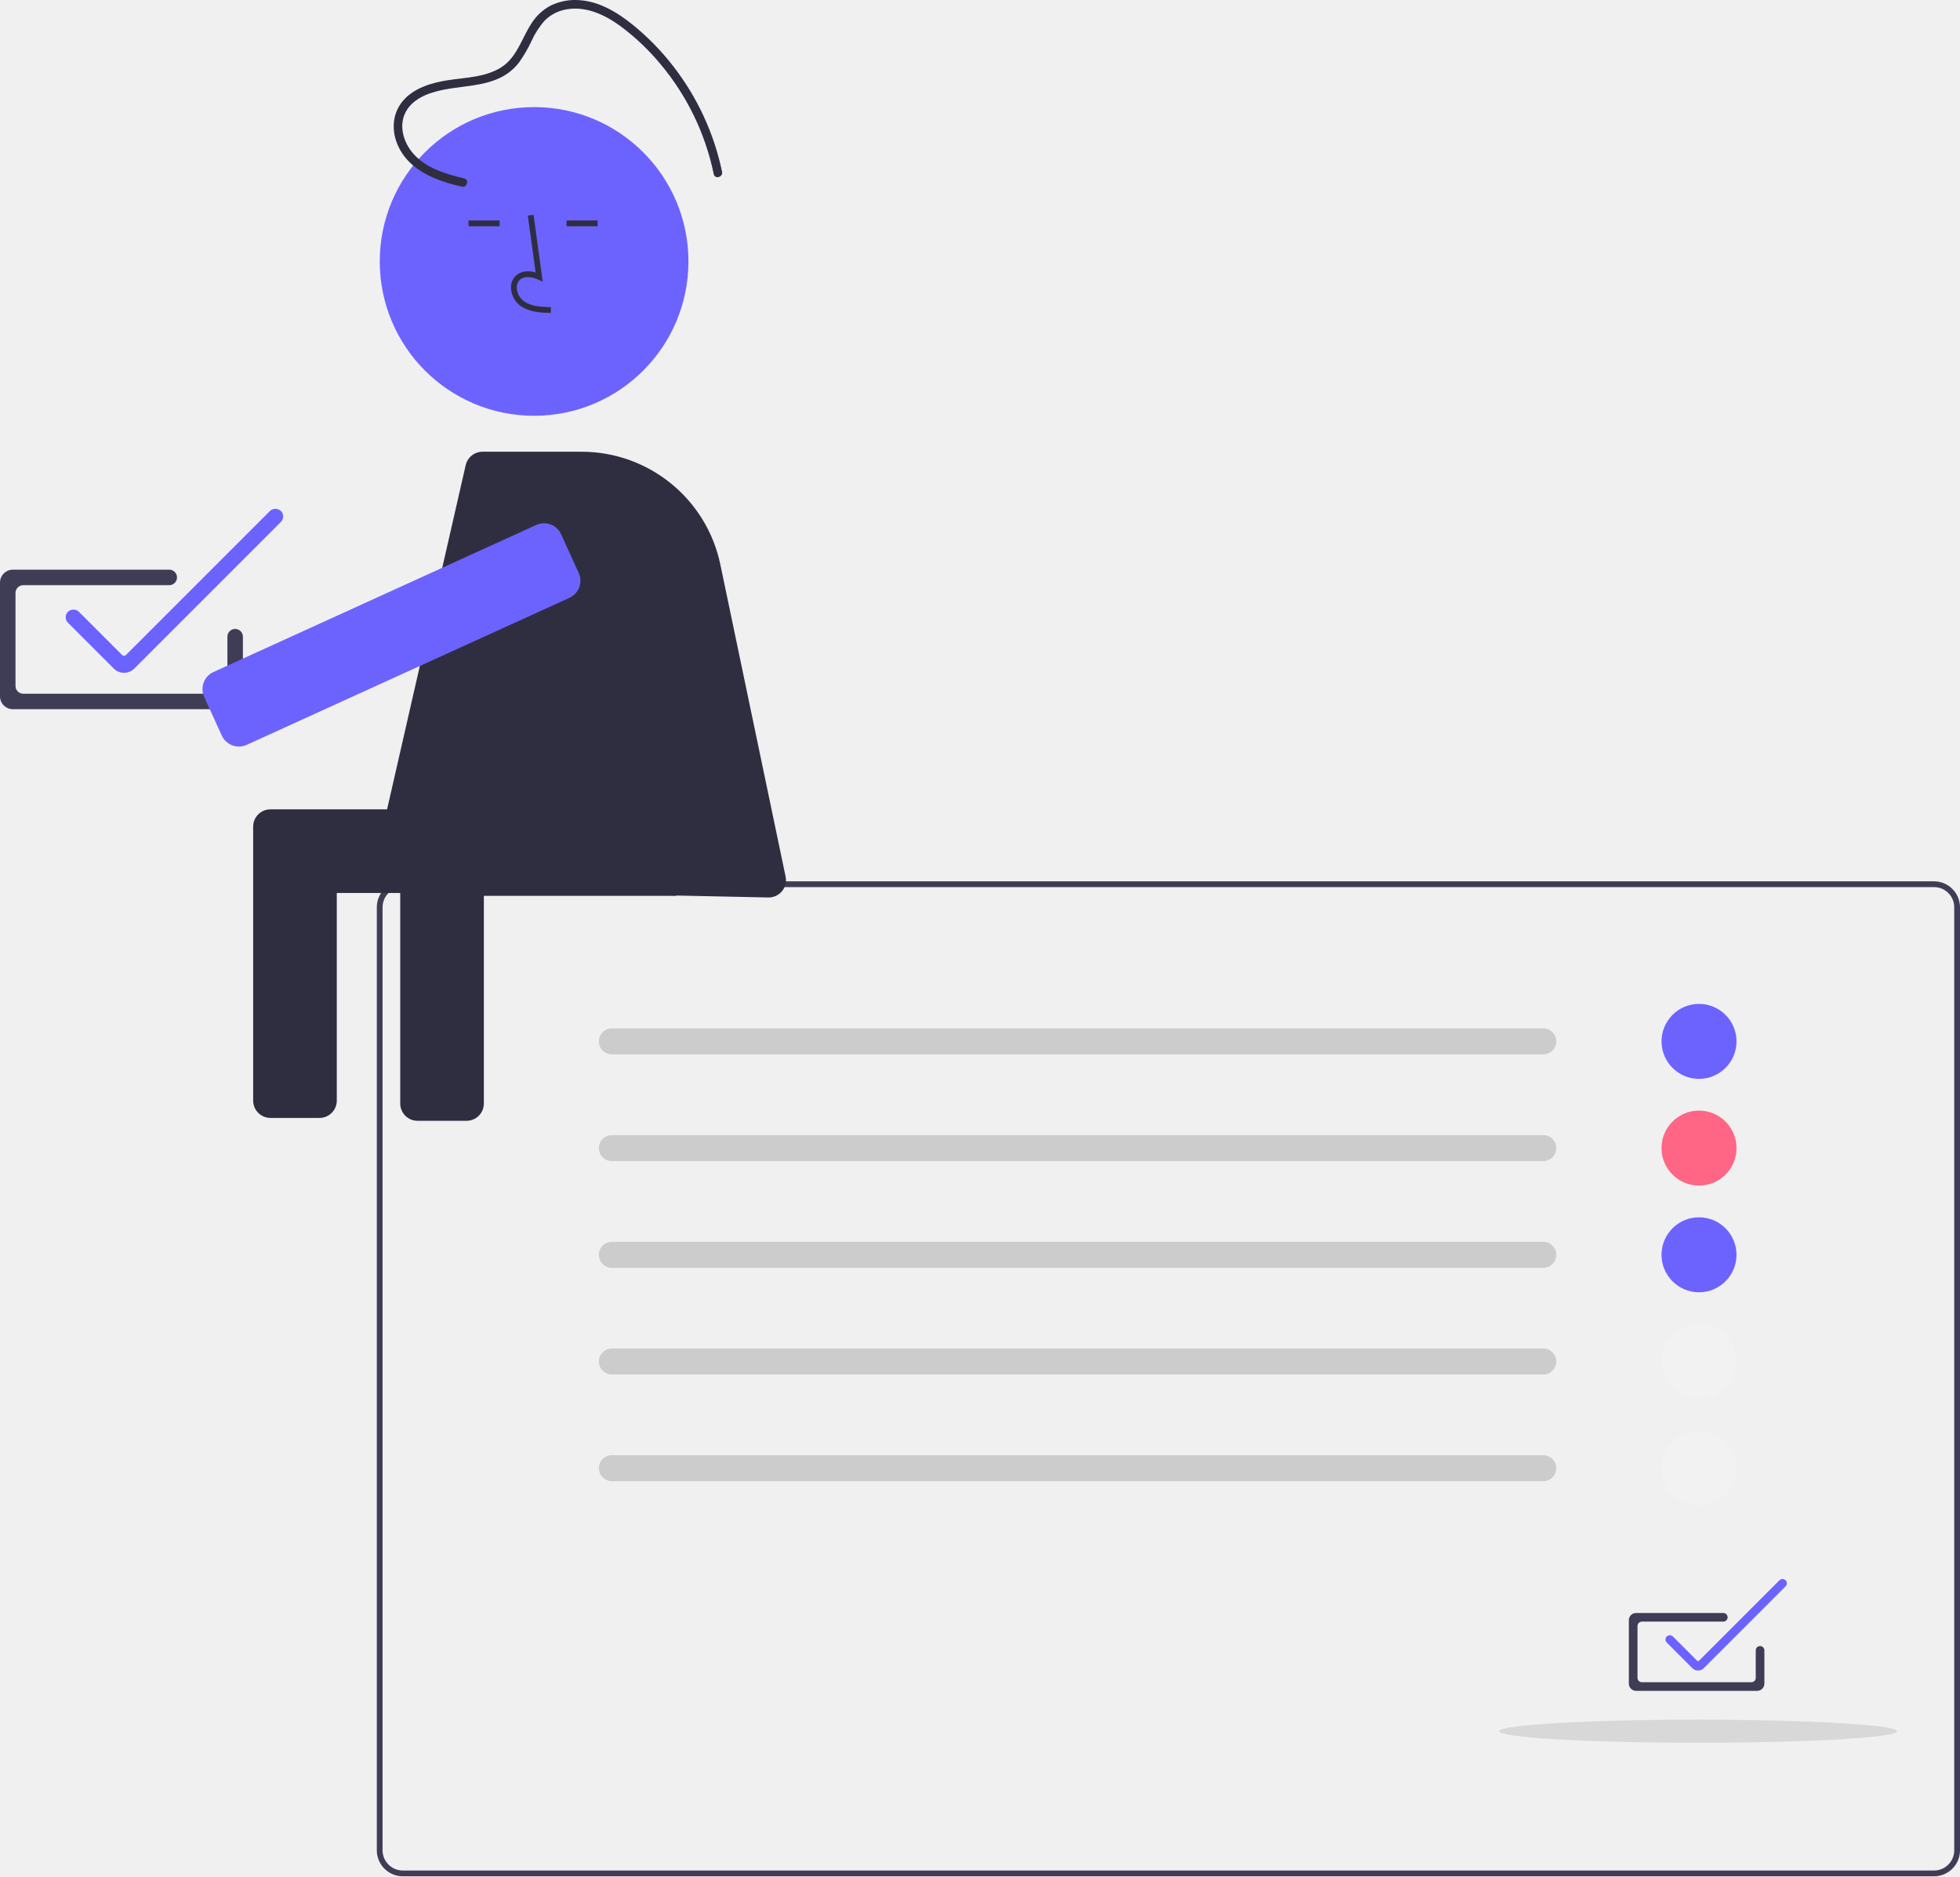
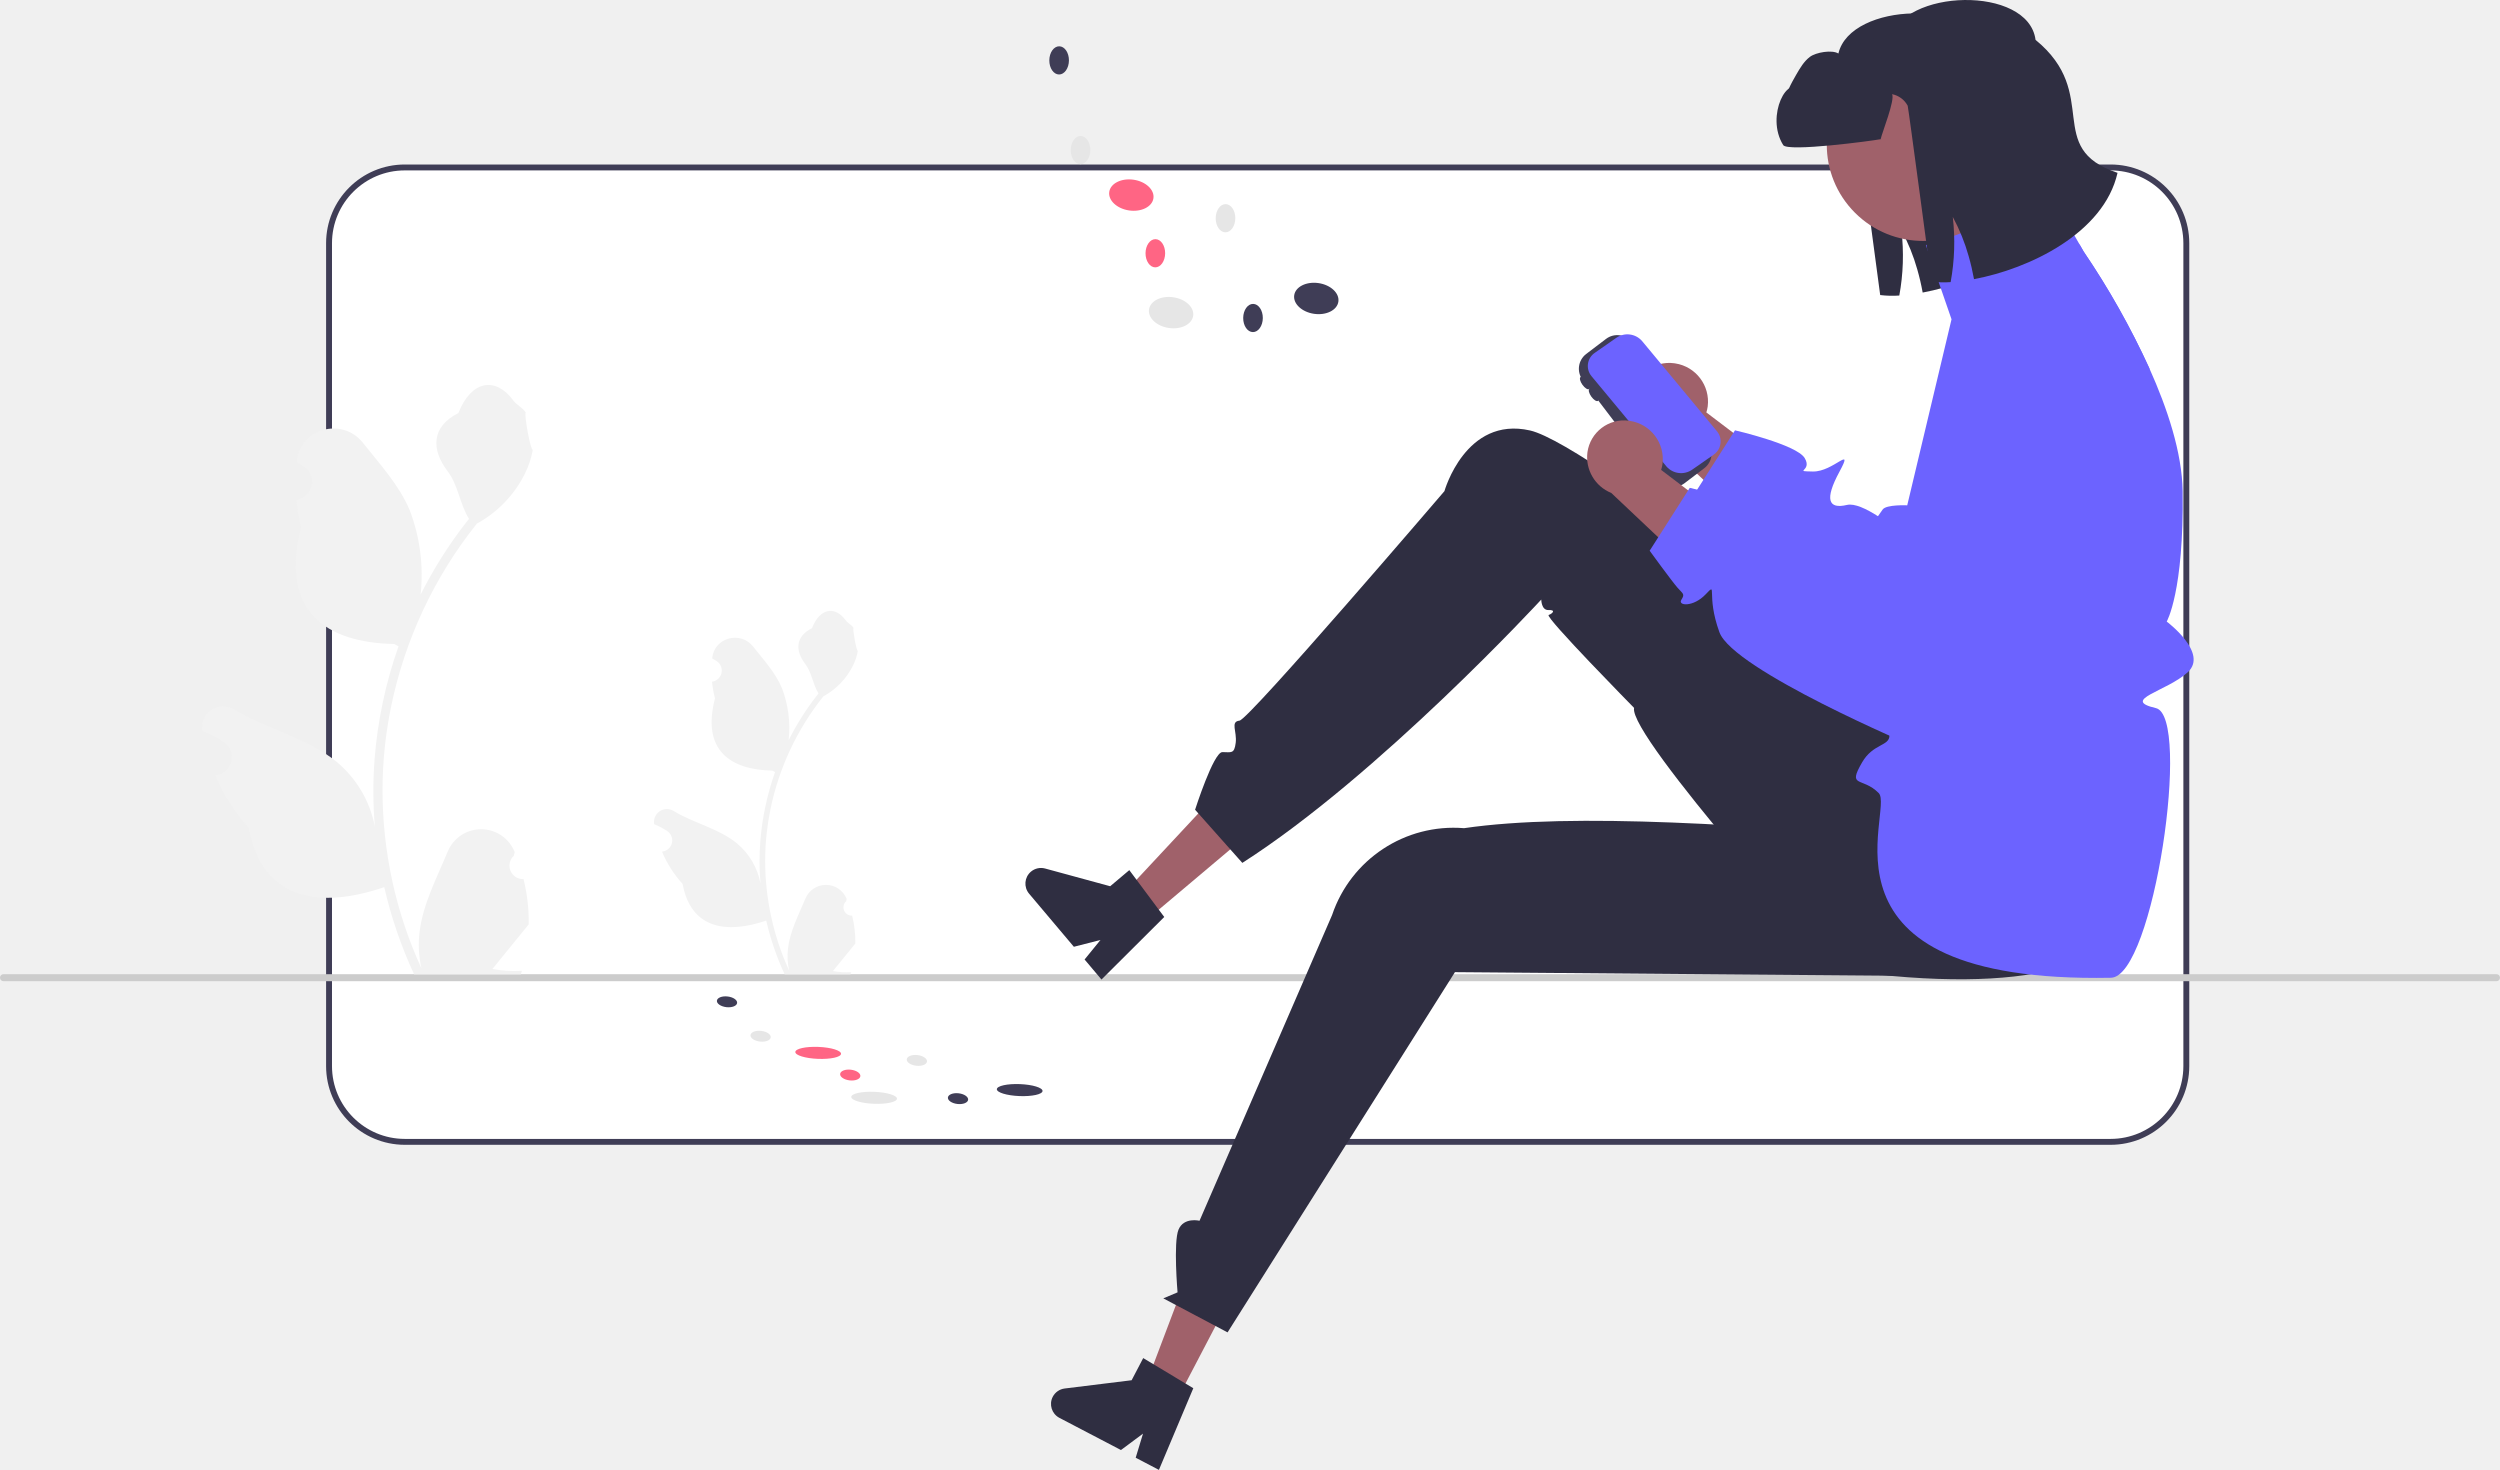
- <svg xmlns="http://www.w3.org/2000/svg" data-name="Layer 1" width="679.666" height="650.599" viewBox="0 0 679.666 650.599">
-   <path d="M930.833,775.3h-531a9.01,9.01,0,0,1-9-9v-327a9.01,9.01,0,0,1,9-9h531a9.01,9.01,0,0,1,9,9v327A9.01,9.01,0,0,1,930.833,775.3Zm-531-343a7.008,7.008,0,0,0-7,7v327a7.008,7.008,0,0,0,7,7h531a7.008,7.008,0,0,0,7-7v-327a7.008,7.008,0,0,0-7-7Z" transform="translate(-260.1671 -124.7004)" fill="#3f3d56" />
-   <path d="M869.5,711h-42a2.503,2.503,0,0,1-2.5-2.5v-22a2.503,2.503,0,0,1,2.5-2.5h30.25a1.5,1.5,0,0,1,0,3H829.5a1.502,1.502,0,0,0-1.5,1.5v18a1.502,1.502,0,0,0,1.5,1.5h38a1.502,1.502,0,0,0,1.5-1.5v-9.535a1.5,1.5,0,0,1,3,0V708.5A2.503,2.503,0,0,1,869.5,711Z" transform="translate(-260.1671 -124.7004)" fill="#3f3d56" />
-   <path d="M795.333,490.3h-323a4.5,4.5,0,0,1,0-9h323a4.5,4.5,0,0,1,0,9Z" transform="translate(-260.1671 -124.7004)" fill="#ccc" />
-   <path d="M795.333,527.3h-323a4.5,4.5,0,0,1,0-9h323a4.5,4.5,0,0,1,0,9Z" transform="translate(-260.1671 -124.7004)" fill="#ccc" />
-   <path d="M795.333,564.3h-323a4.5,4.5,0,0,1,0-9h323a4.5,4.5,0,0,1,0,9Z" transform="translate(-260.1671 -124.7004)" fill="#ccc" />
-   <path d="M795.333,601.3h-323a4.5,4.5,0,0,1,0-9h323a4.5,4.5,0,0,1,0,9Z" transform="translate(-260.1671 -124.7004)" fill="#ccc" />
-   <path d="M795.333,638.3h-323a4.5,4.5,0,0,1,0-9h323a4.5,4.5,0,0,1,0,9Z" transform="translate(-260.1671 -124.7004)" fill="#ccc" />
-   <circle cx="589.166" cy="361.099" r="13" fill="#6c63ff" />
-   <circle cx="589.166" cy="398.099" r="13" fill="#ff6584" />
-   <circle cx="589.166" cy="435.099" r="13" fill="#6c63ff" />
-   <circle cx="589.166" cy="472.099" r="13" fill="#f2f2f2" />
-   <circle cx="589.166" cy="509.099" r="13" fill="#f2f2f2" />
-   <path d="M849,703.957a2.797,2.797,0,0,1-1.984-.82l-8.87-8.869a1.501,1.501,0,0,1,0-2.121,1.537,1.537,0,0,1,2.122,0l8.378,8.379a.51.51,0,0,0,.707,0l27.88-27.879a1.536,1.536,0,0,1,2.121,0,1.5,1.5,0,0,1-0,2.121l-28.369,28.369A2.798,2.798,0,0,1,849,703.957Z" transform="translate(-260.1671 -124.7004)" fill="#6c63ff" />
-   <ellipse cx="588.833" cy="600.299" rx="69" ry="4" opacity="0.1" style="isolation:isolate" />
-   <path d="M339.92,370.621H264.648a4.485,4.485,0,0,1-4.481-4.48V326.713a4.485,4.485,0,0,1,4.481-4.48h54.214a2.688,2.688,0,1,1,0,5.377H268.232a2.691,2.691,0,0,0-2.688,2.688v32.26a2.691,2.691,0,0,0,2.688,2.688h68.104a2.691,2.691,0,0,0,2.688-2.688V345.468a2.688,2.688,0,0,1,5.377,0v20.673A4.485,4.485,0,0,1,339.92,370.621Z" transform="translate(-260.1671 -124.7004)" fill="#3f3d56" />
-   <path d="M303.18,357.999a5.012,5.012,0,0,1-3.556-1.47l-15.896-15.895a2.689,2.689,0,0,1,0-3.801,2.754,2.754,0,0,1,3.802,0l15.016,15.017a.914.914,0,0,0,1.266,0l49.966-49.965a2.753,2.753,0,0,1,3.801,0,2.688,2.688,0,0,1-.001,3.801l-50.843,50.843A5.015,5.015,0,0,1,303.18,357.999Z" transform="translate(-260.1671 -124.7004)" fill="#6c63ff" />
-   <rect x="398.956" y="406.338" width="99" height="29" rx="4" transform="translate(636.7444 716.9758) rotate(-180)" fill="#2f2e41" />
-   <path d="M491.956,405.338h-138a6,6,0,0,0-6,6v95a6,6,0,0,0,6,6h17a6,6,0,0,0,6-6v-72h22v73a6,6,0,0,0,6,6h17a6,6,0,0,0,6-6v-73h64a6,6,0,0,0,6-6v-17A6,6,0,0,0,491.956,405.338Z" transform="translate(-260.1671 -124.7004)" fill="#2f2e41" />
-   <path d="M526.595,435.898l-131.152-2.761a6,6,0,0,1-5.723-7.335L421.652,286.002a6,6,0,0,1,5.849-4.664h34.341A49.155,49.155,0,0,1,509.956,320.43l22.638,108.241A6,6,0,0,1,526.595,435.898Z" transform="translate(-260.1671 -124.7004)" fill="#2f2e41" />
-   <circle cx="185.208" cy="90.654" r="53.519" fill="#6c63ff" />
-   <path d="M421.095,186.538c-6.247-1.473-12.991-3.456-17.446-8.374-3.793-4.187-5.572-10.648-2.211-15.612,3.069-4.532,9.123-6.195,14.218-7.045,5.922-.988,12.008-1.132,17.566-3.653a18.174,18.174,0,0,0,6.932-5.5,47.272,47.272,0,0,0,4.386-7.548,27.527,27.527,0,0,1,4.602-7.069,13.932,13.932,0,0,1,7.894-3.854c6.705-1.019,13.07,2.079,18.345,5.927a79.663,79.663,0,0,1,13.805,13.1,86.633,86.633,0,0,1,18.476,38.152c.39,1.89,3.282,1.09,2.893-.798a89.462,89.462,0,0,0-16.869-36.524A86.528,86.528,0,0,0,479.579,133.285c-5.436-4.379-11.713-8.196-18.863-8.557a19.437,19.437,0,0,0-9.589,1.904,17.446,17.446,0,0,0-6.682,6.223c-3.369,5.109-4.994,11.712-10.429,15.168-5.505,3.501-12.398,3.535-18.643,4.509-5.555.866-11.739,2.696-15.499,7.157-4.159,4.934-4.003,11.658-.896,17.1,3.452,6.047,9.866,9.346,16.306,11.314,1.654.505,3.33.931,5.013,1.328,1.878.443,2.679-2.449.798-2.893Z" transform="translate(-260.1671 -124.7004)" fill="#2f2e41" />
-   <path d="M451.158,233.223c-3.307-.093-7.422-.208-10.59-2.522a8.132,8.132,0,0,1-3.2-6.073,5.471,5.471,0,0,1,1.86-4.492c1.655-1.399,4.072-1.729,6.678-.961L443.207,199.448l1.981-.271,3.173,23.19-1.655-.759c-1.919-.881-4.552-1.327-6.188.055a3.513,3.513,0,0,0-1.153,2.895,6.147,6.147,0,0,0,2.381,4.528c2.465,1.801,5.746,2.034,9.466,2.138Z" transform="translate(-260.1671 -124.7004)" fill="#2f2e41" />
-   <rect x="162.469" y="76.449" width="10.771" height="2" fill="#2f2e41" />
-   <rect x="196.469" y="76.449" width="10.771" height="2" fill="#2f2e41" />
-   <path d="M343.005,383.572a6.508,6.508,0,0,1-5.925-3.805l-6.119-13.432a6.5,6.5,0,0,1,3.221-8.609l111.945-50.999a6.508,6.508,0,0,1,8.61,3.221l6.119,13.432a6.509,6.509,0,0,1-3.22,8.61l-111.945,50.998A6.468,6.468,0,0,1,343.005,383.572Z" transform="translate(-260.1671 -124.7004)" fill="#6c63ff" />
+ <svg xmlns="http://www.w3.org/2000/svg" id="bb3b51ac-5647-40bb-b62e-f9b839c97631" data-name="Layer 1" width="846.67" height="497.803" viewBox="0 0 846.67 497.803" class="injected-svg ClassicGrid__ImageFile-sc-td9pmq-4 fNAcXv grid_media">
+   <path d="M313.74,257.809a25.667,25.667,0,0,0-25.638,25.638V562.171a25.667,25.667,0,0,0,25.638,25.638H891.465a25.667,25.667,0,0,0,25.638-25.638V283.447A25.667,25.667,0,0,0,891.465,257.809Z" transform="translate(-176.665 -201.0983)" fill="#fff" />
+   <path d="M891.465,588.809H313.74a26.668,26.668,0,0,1-26.638-26.638V283.447a26.668,26.668,0,0,1,26.638-26.638H891.465a26.668,26.668,0,0,1,26.638,26.638V562.171A26.668,26.668,0,0,1,891.465,588.809Zm-577.725-330a24.665,24.665,0,0,0-24.638,24.638V562.171a24.665,24.665,0,0,0,24.638,24.638H891.465a24.665,24.665,0,0,0,24.638-24.638V283.447A24.665,24.665,0,0,0,891.465,258.809Z" transform="translate(-176.665 -201.0983)" fill="#3f3d56" />
+   <ellipse cx="472.699" cy="572.889" rx="2.028" ry="7.745" transform="translate(-295.1454 821.4057) rotate(-87.72792)" fill="#e6e6e6" />
+   <ellipse cx="522.006" cy="570.279" rx="2.028" ry="7.745" transform="matrix(0.03964, -0.99921, 0.99921, 0.03964, -245.1845, 868.1674)" fill="#3f3d56" />
+   <ellipse cx="453.755" cy="557.676" rx="2.028" ry="7.745" transform="translate(-298.1366 787.8678) rotate(-87.72792)" fill="#ff6584" />
+   <ellipse cx="434.258" cy="552.035" rx="1.821" ry="3.446" transform="translate(-340.0634 719.8951) rotate(-83.49842)" fill="#e6e6e6" />
+   <ellipse cx="422.88" cy="540.383" rx="1.821" ry="3.446" transform="translate(-338.5751 698.2568) rotate(-83.49842)" fill="#3f3d56" />
+   <ellipse cx="487.181" cy="560.224" rx="1.821" ry="3.446" transform="translate(-301.269 779.7393) rotate(-83.49842)" fill="#e6e6e6" />
+   <ellipse cx="464.617" cy="565.183" rx="1.821" ry="3.446" transform="translate(-326.2051 761.7172) rotate(-83.49842)" fill="#ff6584" />
+   <ellipse cx="501.114" cy="573.17" rx="1.821" ry="3.446" transform="translate(-301.7765 805.0627) rotate(-83.49842)" fill="#3f3d56" />
+   <path d="M176.665,532.211a1.186,1.186,0,0,0,1.19,1.19h844.29a1.19,1.19,0,0,0,0-2.38H177.855A1.187,1.187,0,0,0,176.665,532.211Z" transform="translate(-176.665 -201.0983)" fill="#ccc" />
+   <path d="M465.253,511.186a2.807,2.807,0,0,1-2.035-4.866l.192-.765q-.038-.092-.076-.184a7.539,7.539,0,0,0-13.907.052c-2.275,5.478-5.17,10.966-5.883,16.758a22.303,22.303,0,0,0,.392,7.671,89.419,89.419,0,0,1-8.134-37.139,86.307,86.307,0,0,1,.535-9.628q.443-3.931,1.231-7.807A90.456,90.456,0,0,1,455.506,436.941a24.073,24.073,0,0,0,10.012-10.387,18.363,18.363,0,0,0,1.67-5.018c-.487.064-1.838-7.359-1.47-7.815-.679-1.031-1.895-1.543-2.637-2.549-3.689-5.002-8.773-4.129-11.426,2.669-5.669,2.861-5.724,7.606-2.245,12.169,2.213,2.903,2.517,6.832,4.459,9.94-.2.256-.408.503-.607.759a91.04,91.04,0,0,0-9.502,15.054,37.846,37.846,0,0,0-2.259-17.579c-2.163-5.217-6.216-9.611-9.786-14.122-4.288-5.418-13.08-3.053-13.836,3.814q-.011.1-.021.199.795.449,1.557.952a3.808,3.808,0,0,1-1.535,6.93l-.078.012a37.89,37.89,0,0,0,.999,5.665c-4.579,17.71,5.307,24.16,19.424,24.45.312.16.615.32.927.471a92.925,92.925,0,0,0-5.002,23.539,88.137,88.137,0,0,0,.064,14.231l-.024-.168a23.289,23.289,0,0,0-7.95-13.448c-6.118-5.026-14.762-6.877-21.363-10.916a4.371,4.371,0,0,0-6.694,4.252q.013.088.027.176a25.581,25.581,0,0,1,2.868,1.382q.795.449,1.557.952a3.808,3.808,0,0,1-1.535,6.93l-.078.012c-.056.008-.104.016-.16.024a37.923,37.923,0,0,0,6.975,10.923c2.863,15.46,15.162,16.927,28.318,12.425h.008a92.898,92.898,0,0,0,6.24,18.218h22.293c.08-.248.152-.503.224-.751A25.329,25.329,0,0,1,458.75,529.972c1.654-2.03,3.308-4.075,4.962-6.105a1.384,1.384,0,0,0,.104-.12c.839-1.039,1.686-2.069,2.525-3.108l0-.001a37.101,37.101,0,0,0-1.087-9.451Z" transform="translate(-176.665 -201.0983)" fill="#f2f2f2" />
+   <path d="M353.966,498.817a4.552,4.552,0,0,1-3.299-7.89c.115-.456.197-.784.312-1.24q-.062-.149-.124-.298a12.224,12.224,0,0,0-22.549.084c-3.688,8.882-8.383,17.78-9.54,27.171a36.164,36.164,0,0,0,.635,12.437,144.987,144.987,0,0,1-13.189-60.218,139.941,139.941,0,0,1,.868-15.612q.719-6.374,1.995-12.658a146.667,146.667,0,0,1,29.085-62.161,39.032,39.032,0,0,0,16.233-16.842,29.773,29.773,0,0,0,2.708-8.136c-.79.104-2.98-11.932-2.384-12.671-1.101-1.671-3.073-2.502-4.275-4.133-5.982-8.111-14.224-6.694-18.527,4.327-9.191,4.639-9.28,12.332-3.641,19.731,3.588,4.707,4.081,11.077,7.229,16.117-.324.415-.661.816-.985,1.231a147.615,147.615,0,0,0-15.407,24.409,61.364,61.364,0,0,0-3.664-28.503c-3.507-8.459-10.079-15.584-15.867-22.897-6.952-8.784-21.209-4.951-22.434,6.185q-.018.162-.035.323,1.29.727,2.525,1.544a6.174,6.174,0,0,1-2.489,11.236l-.126.019a61.435,61.435,0,0,0,1.619,9.186c-7.425,28.716,8.605,39.174,31.495,39.644.505.259.998.518,1.503.764a150.671,150.671,0,0,0-8.11,38.167,142.905,142.905,0,0,0,.104,23.074l-.039-.272a37.762,37.762,0,0,0-12.891-21.804c-9.92-8.149-23.936-11.15-34.638-17.7-5.152-3.153-11.753.922-10.854,6.894q.022.143.044.286a41.475,41.475,0,0,1,4.651,2.241q1.29.728,2.525,1.544a6.175,6.175,0,0,1-2.489,11.236l-.126.019c-.091.013-.168.026-.259.039a61.489,61.489,0,0,0,11.31,17.71c4.643,25.068,24.584,27.446,45.915,20.146h.013A150.626,150.626,0,0,0,316.914,531.091h36.146c.13-.402.246-.816.363-1.218a41.069,41.069,0,0,1-10.002-.596c2.682-3.291,5.364-6.608,8.045-9.898a2.243,2.243,0,0,0,.168-.194c1.36-1.684,2.734-3.355,4.094-5.04l.001-.002a60.157,60.157,0,0,0-1.763-15.325Z" transform="translate(-176.665 -201.0983)" fill="#f2f2f2" />
+   <path d="M848.654,219.139c-2.427-18.6-45.329-17.413-49.38.086-2.149-1.344-7.615-.414-9.654,1.131s-3.345,3.816-4.625,6.02c-1.746,3.062-3.557,6.234-3.943,9.744-.403,3.504.974,7.474,4.151,9.034,2.52,1.243,8.066.404,10.836-.153,1.933-.384,3.556-.721,4.933-1.051a9.474,9.474,0,0,0-.902-6.415A7.69,7.69,0,0,1,805.347,241.439c.217.419,8.077,59.586,8.077,59.586a34.144,34.144,0,0,0,6.476.162,74.297,74.297,0,0,0,.723-22.077,64.334,64.334,0,0,1,5.369,13.249,78.653,78.653,0,0,1,1.822,7.82c18.706-3.498,43.993-15.546,48.606-36.004q-.038-.099-.076-.198a2.906,2.906,0,0,1,4.784-3.107c.564.58,1.067,1.077,1.491,1.461C880.98,249.267,871.07,237.51,848.654,219.139Z" transform="translate(-176.665 -201.0983)" fill="#2f2e41" />
+   <polygon points="398.857 473.567 388.37 468.084 405 424.121 420.479 432.214 398.857 473.567" fill="#a0616a" />
+   <path d="M533.205,674.135a5.298,5.298,0,0,0,2.236,7.142l20.853,10.901,7.472-5.554-2.479,8.159,7.865,4.119,11.649-27.663-2.656-1.591L567.328,663.132l-3.494-2.095-3.924,7.505-22.667,2.795A5.289,5.289,0,0,0,533.205,674.135Z" transform="translate(-176.665 -201.0983)" fill="#2f2e41" />
+   <polygon points="388.113 311.722 380.485 302.674 412.533 268.29 423.791 281.644 388.113 311.722" fill="#a0616a" />
+   <path d="M525.817,496.296a5.298,5.298,0,0,0-.637,7.456l15.168,17.989,9.019-2.308-5.386,6.611,5.718,6.792,21.262-21.186-1.855-2.478-7.542-10.129-2.439-3.263-6.475,5.459-22.036-6.002A5.289,5.289,0,0,0,525.817,496.296Z" transform="translate(-176.665 -201.0983)" fill="#2f2e41" />
+   <path d="M901.197,478.916s32.386,69.319-101.729,50.64c0,0-71.454-79.188-69.39-88.716,0,0-30.412-30.903-28.924-31.465s2.406-1.785-.053-1.674-2.459-3.55-2.459-3.55-54.961,59.603-101.24,89.18l-16-18s6.24-19.519,9.24-19.519,4.034.721,4.517-3.14-1.906-7.175,1.289-7.518,69.402-77.722,69.402-77.722,7.143-25.487,28.968-20.554,135.23,97.134,135.23,97.134Z" transform="translate(-176.665 -201.0983)" fill="#2f2e41" />
+   <path d="M846.583,531.802l-177.181-1.47-77,122L570.641,640.813l4.824-2.036s-1.46-16.956.329-21.249,7.111-3.001,7.111-3.001l44.893-103.529a43.435,43.435,0,0,1,44.694-29.423c37.146-5.417,97.446-1.089,160.092,4.227Z" transform="translate(-176.665 -201.0983)" fill="#2f2e41" />
+   <path d="M744,324.171a13.098,13.098,0,0,1,11.012,14.577,12.566,12.566,0,0,1-.46,2.026L790.959,368.39l-7.513,23.404-45.783-43.222a13.062,13.062,0,0,1-8.074-13.751,12.5,12.5,0,0,1,14.072-10.7Q743.831,324.144,744,324.171Z" transform="translate(-176.665 -201.0983)" fill="#a0616a" />
+   <path d="M904.613,325.895l-13.09,36.24-51.19,72.34s-.42-.18-1.18-.5c-4.4-1.9-20.38-8.88-35.41-16.81-14.11-7.45-27.4-15.74-29.46-21.44q-.33-.9-.6-1.74v-.01a37.511,37.511,0,0,1-1.79-8.96c-.17-2.35-.02-3.61-.34-3.76-.25-.11-.77.43-1.92,1.65-.08.08-.15.16-.23.23-4.16,4.17-9.27,3.63-8.02,1.65,1.28-2.03.61-1.99-1.27-4.11-1.4-1.58-5.95-7.76-8.19-10.81-.77-1.05-1.26-1.73-1.26-1.73l.77-1.21,2.13-3.34,10.13-15.88.56-.87s20.82,4.81,23.59,9.38c2.78,4.57-4.19,4.42,2.78,4.57,6.97.15,14.08-9.33,8.99.1-5.09,9.42-3.75,12.71,2.55,11.22,2.56-.61,6.61,1.32,10.51,3.82v.01a82.532,82.532,0,0,1,7.05,5.13c2.41,1.94,4.04,3.41,4.04,3.41l39.54-80.22,4.38-8.88a22.668,22.668,0,0,1,13.26-11.5l1.37,2.39A271.157,271.157,0,0,1,904.613,325.895Z" transform="translate(-176.665 -201.0983)" fill="#6c63ff" />
+   <path d="M906.803,440.915c12.12,2.82-.774,91.045-15.22,91.32-105,2-73.03-56.91-78.66-62.55-5.63-5.65-10.71-1.6-5.63-10.39,3.7-6.4,9.19-5.45,9.27-9.04.04-1.34-.67-3.3-2.51-6.52-6.76-11.84-6.76-15.37-6.76-15.37a43.439,43.439,0,0,1-3.55-11.2,53.185,53.185,0,0,1-.4-17.48,56.831,56.831,0,0,1,9.33-23.75v-.01c.51-.76,1.04-1.53,1.6-2.29,1.27-1.73,8.31-1.4,8.31-1.4l15-63-8.68-25.12,41.11-19.26,10.93,19.02,1.37,2.39a271.157,271.157,0,0,1,22.3,39.63c6.07,13.51,11.06,28.51,11.24,41.56.48,34.03-5.39,44.15-5.39,44.15s14.25,10.65,7.12,17.16C910.463,435.285,894.683,438.095,906.803,440.915Z" transform="translate(-176.665 -201.0983)" fill="#6c63ff" />
+   <path d="M720.563,315.883l-6.708,5.095a6.304,6.304,0,0,0-1.192,8.819l16.155,21.234,9.539,12.527a6.293,6.293,0,0,0,8.804,1.19l6.715-5.101a6.315,6.315,0,0,0,1.184-8.812l-.99-1.309L734.502,323.813l-5.134-6.74A6.28,6.28,0,0,0,720.563,315.883Z" transform="translate(-176.665 -201.0983)" fill="#3f3d56" />
+   <path d="M724.071,315.498l-7.226,5.041a5.387,5.387,0,0,0-1.179,7.971l9.458,11.396,5.04,6.071,3.363,4.05,7.521,9.061a6.579,6.579,0,0,0,8.691,1.081l5.415-3.777,1.802-1.257a5.476,5.476,0,0,0,2.338-5.598,5.4,5.4,0,0,0-1.158-2.39l-22.223-26.779-3.151-3.79A6.57,6.57,0,0,0,724.071,315.498Z" transform="translate(-176.665 -201.0983)" fill="#6c63ff" />
+   <path d="M728.688,343.644A13.098,13.098,0,0,1,739.7,358.221a12.565,12.565,0,0,1-.46,2.026L775.647,387.862l-7.513,23.404-45.783-43.222a13.062,13.062,0,0,1-8.074-13.751,12.5,12.5,0,0,1,14.072-10.7Q728.519,343.616,728.688,343.644Z" transform="translate(-176.665 -201.0983)" fill="#a0616a" />
+   <path d="M877.173,302.688l0,0a22.618,22.618,0,0,1,16.761,29.844L876.215,381.605l-51.198,72.346S763.617,428.016,758.968,415.197s-.451-17.242-4.649-12.819-9.521,3.899-8.246,1.875.604-1.981-1.273-4.102S735.352,387.611,735.352,387.611l13.588-21.301s20.821,4.806,23.595,9.379-4.198,4.423,2.774,4.573,14.084-9.334,8.991.093-3.75,12.714,2.551,11.22,21.595,12.374,21.595,12.374l43.929-89.1A22.618,22.618,0,0,1,877.173,302.688Z" transform="translate(-176.665 -201.0983)" fill="#6c63ff" />
+   <circle cx="827.928" cy="250.103" r="32.592" transform="translate(-111.0197 457.5889) rotate(-45)" fill="#a0616a" />
+   <path d="M866.04,214.597c-2.427-18.6-45.329-17.413-49.38.086-2.149-1.344-7.615-.414-9.654,1.131s-3.345,3.816-4.625,6.02c-1.746,3.062-13.967,13.421-15.799,10.401-4.121-6.797-12.203,8.056-6,18,1.487,2.384,30.23-1.443,33-2,1.933-.384-1.377.33,0,0,.445-2.157,4.935-13.304,3.873-15.242a7.69,7.69,0,0,1,5.277,3.903c.217.419,8.077,59.586,8.077,59.586a34.144,34.144,0,0,0,6.476.162,74.297,74.297,0,0,0,.723-22.077,64.334,64.334,0,0,1,5.369,13.249,78.654,78.654,0,0,1,1.822,7.82c18.706-3.498,43.993-15.546,48.606-36.004C868.583,251.235,888.456,232.968,866.04,214.597Z" transform="translate(-176.665 -201.0983)" fill="#2f2e41" />
+   <ellipse cx="573.279" cy="306.974" rx="5.257" ry="7.557" transform="translate(10.29689 628.9834) rotate(-81.72174)" fill="#e6e6e6" />
+   <ellipse cx="622.45" cy="302.176" rx="5.257" ry="7.557" transform="translate(57.13673 673.5353) rotate(-81.72174)" fill="#3f3d56" />
+   <ellipse cx="559.814" cy="267.166" rx="5.257" ry="7.557" transform="translate(38.1643 581.5825) rotate(-81.72174)" fill="#ff6584" />
+   <ellipse cx="542.604" cy="251.923" rx="4.776" ry="3.322" transform="translate(109.9198 591.5082) rotate(-89.56675)" fill="#e6e6e6" />
+   <ellipse cx="535.358" cy="221.552" rx="4.776" ry="3.322" transform="translate(133.0996 554.1207) rotate(-89.56675)" fill="#3f3d56" />
+   <ellipse cx="591.703" cy="275.004" rx="4.776" ry="3.322" transform="translate(135.5683 663.512) rotate(-89.56675)" fill="#e6e6e6" />
+   <ellipse cx="567.941" cy="286.868" rx="4.776" ry="3.322" transform="translate(100.1226 651.5252) rotate(-89.56675)" fill="#ff6584" />
+   <ellipse cx="601.019" cy="308.795" rx="4.776" ry="3.322" transform="translate(111.0226 706.3634) rotate(-89.56675)" fill="#3f3d56" />
+   <ellipse cx="716.402" cy="334.832" rx="1" ry="2.5" transform="translate(-237.7864 277.9617) rotate(-35.5592)" fill="#3f3d56" />
+   <ellipse cx="713.402" cy="330.832" rx="1" ry="2.5" transform="translate(-236.0197 275.4711) rotate(-35.5592)" fill="#3f3d56" />
</svg>
